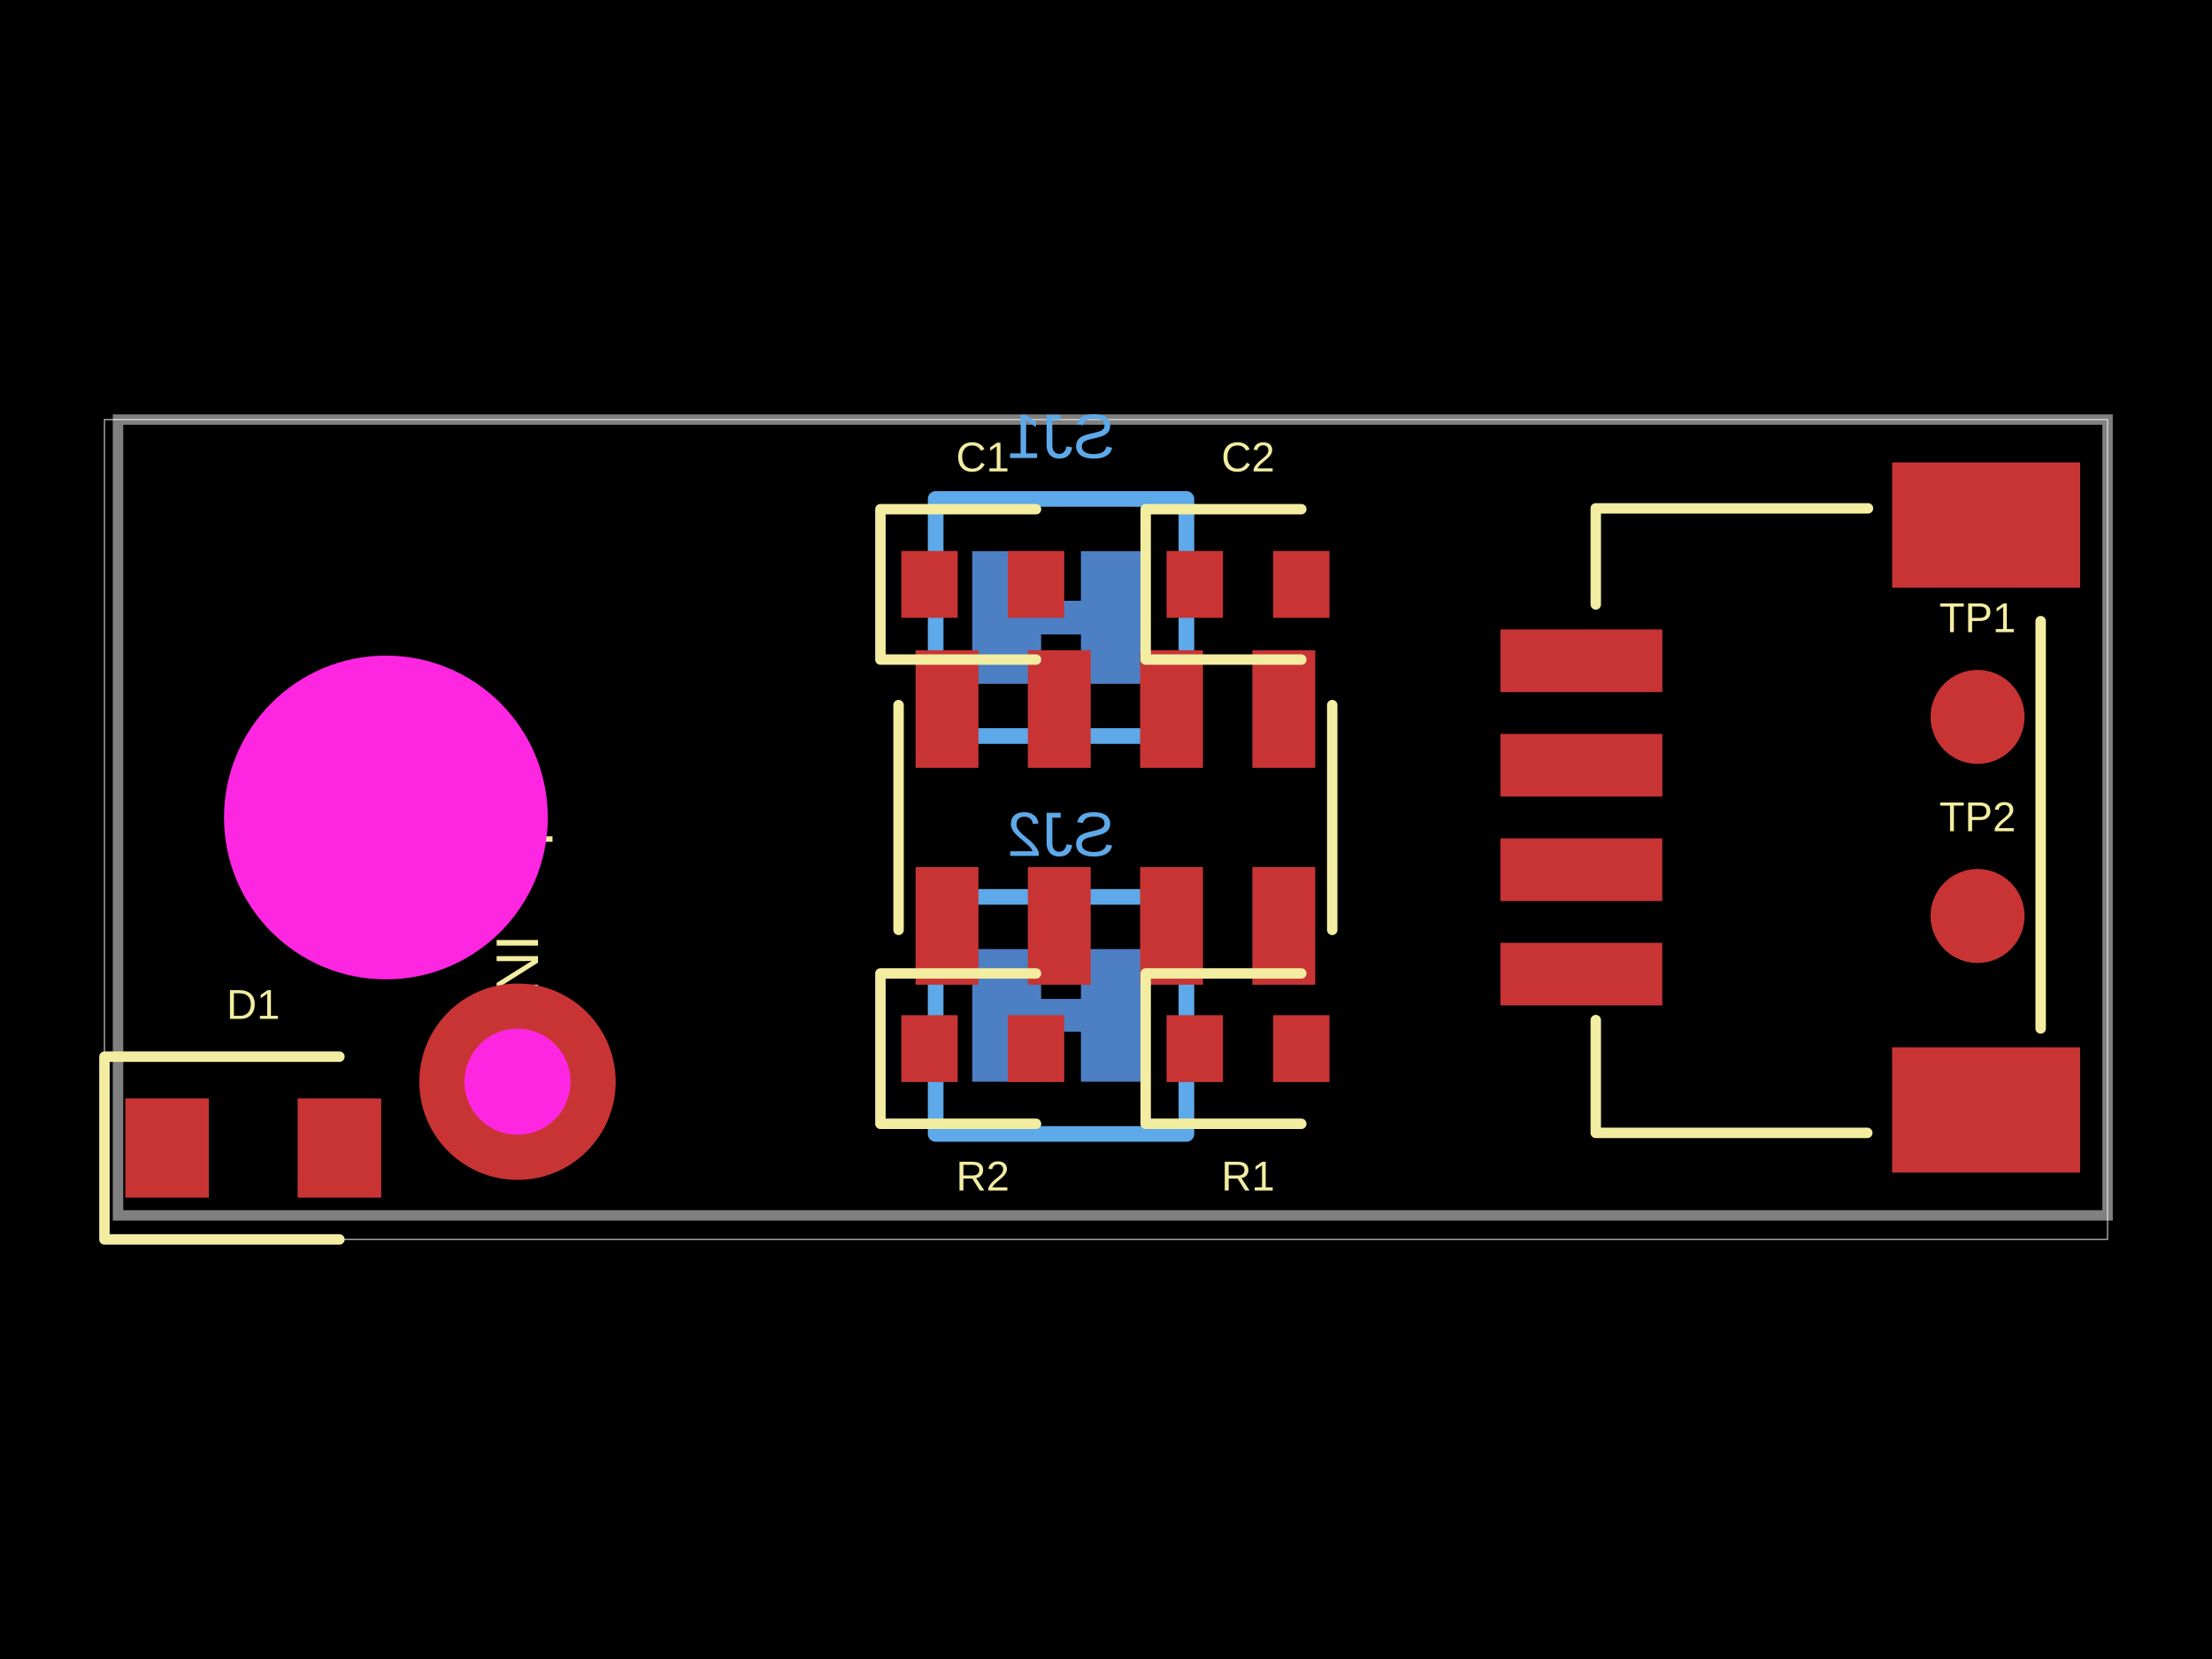
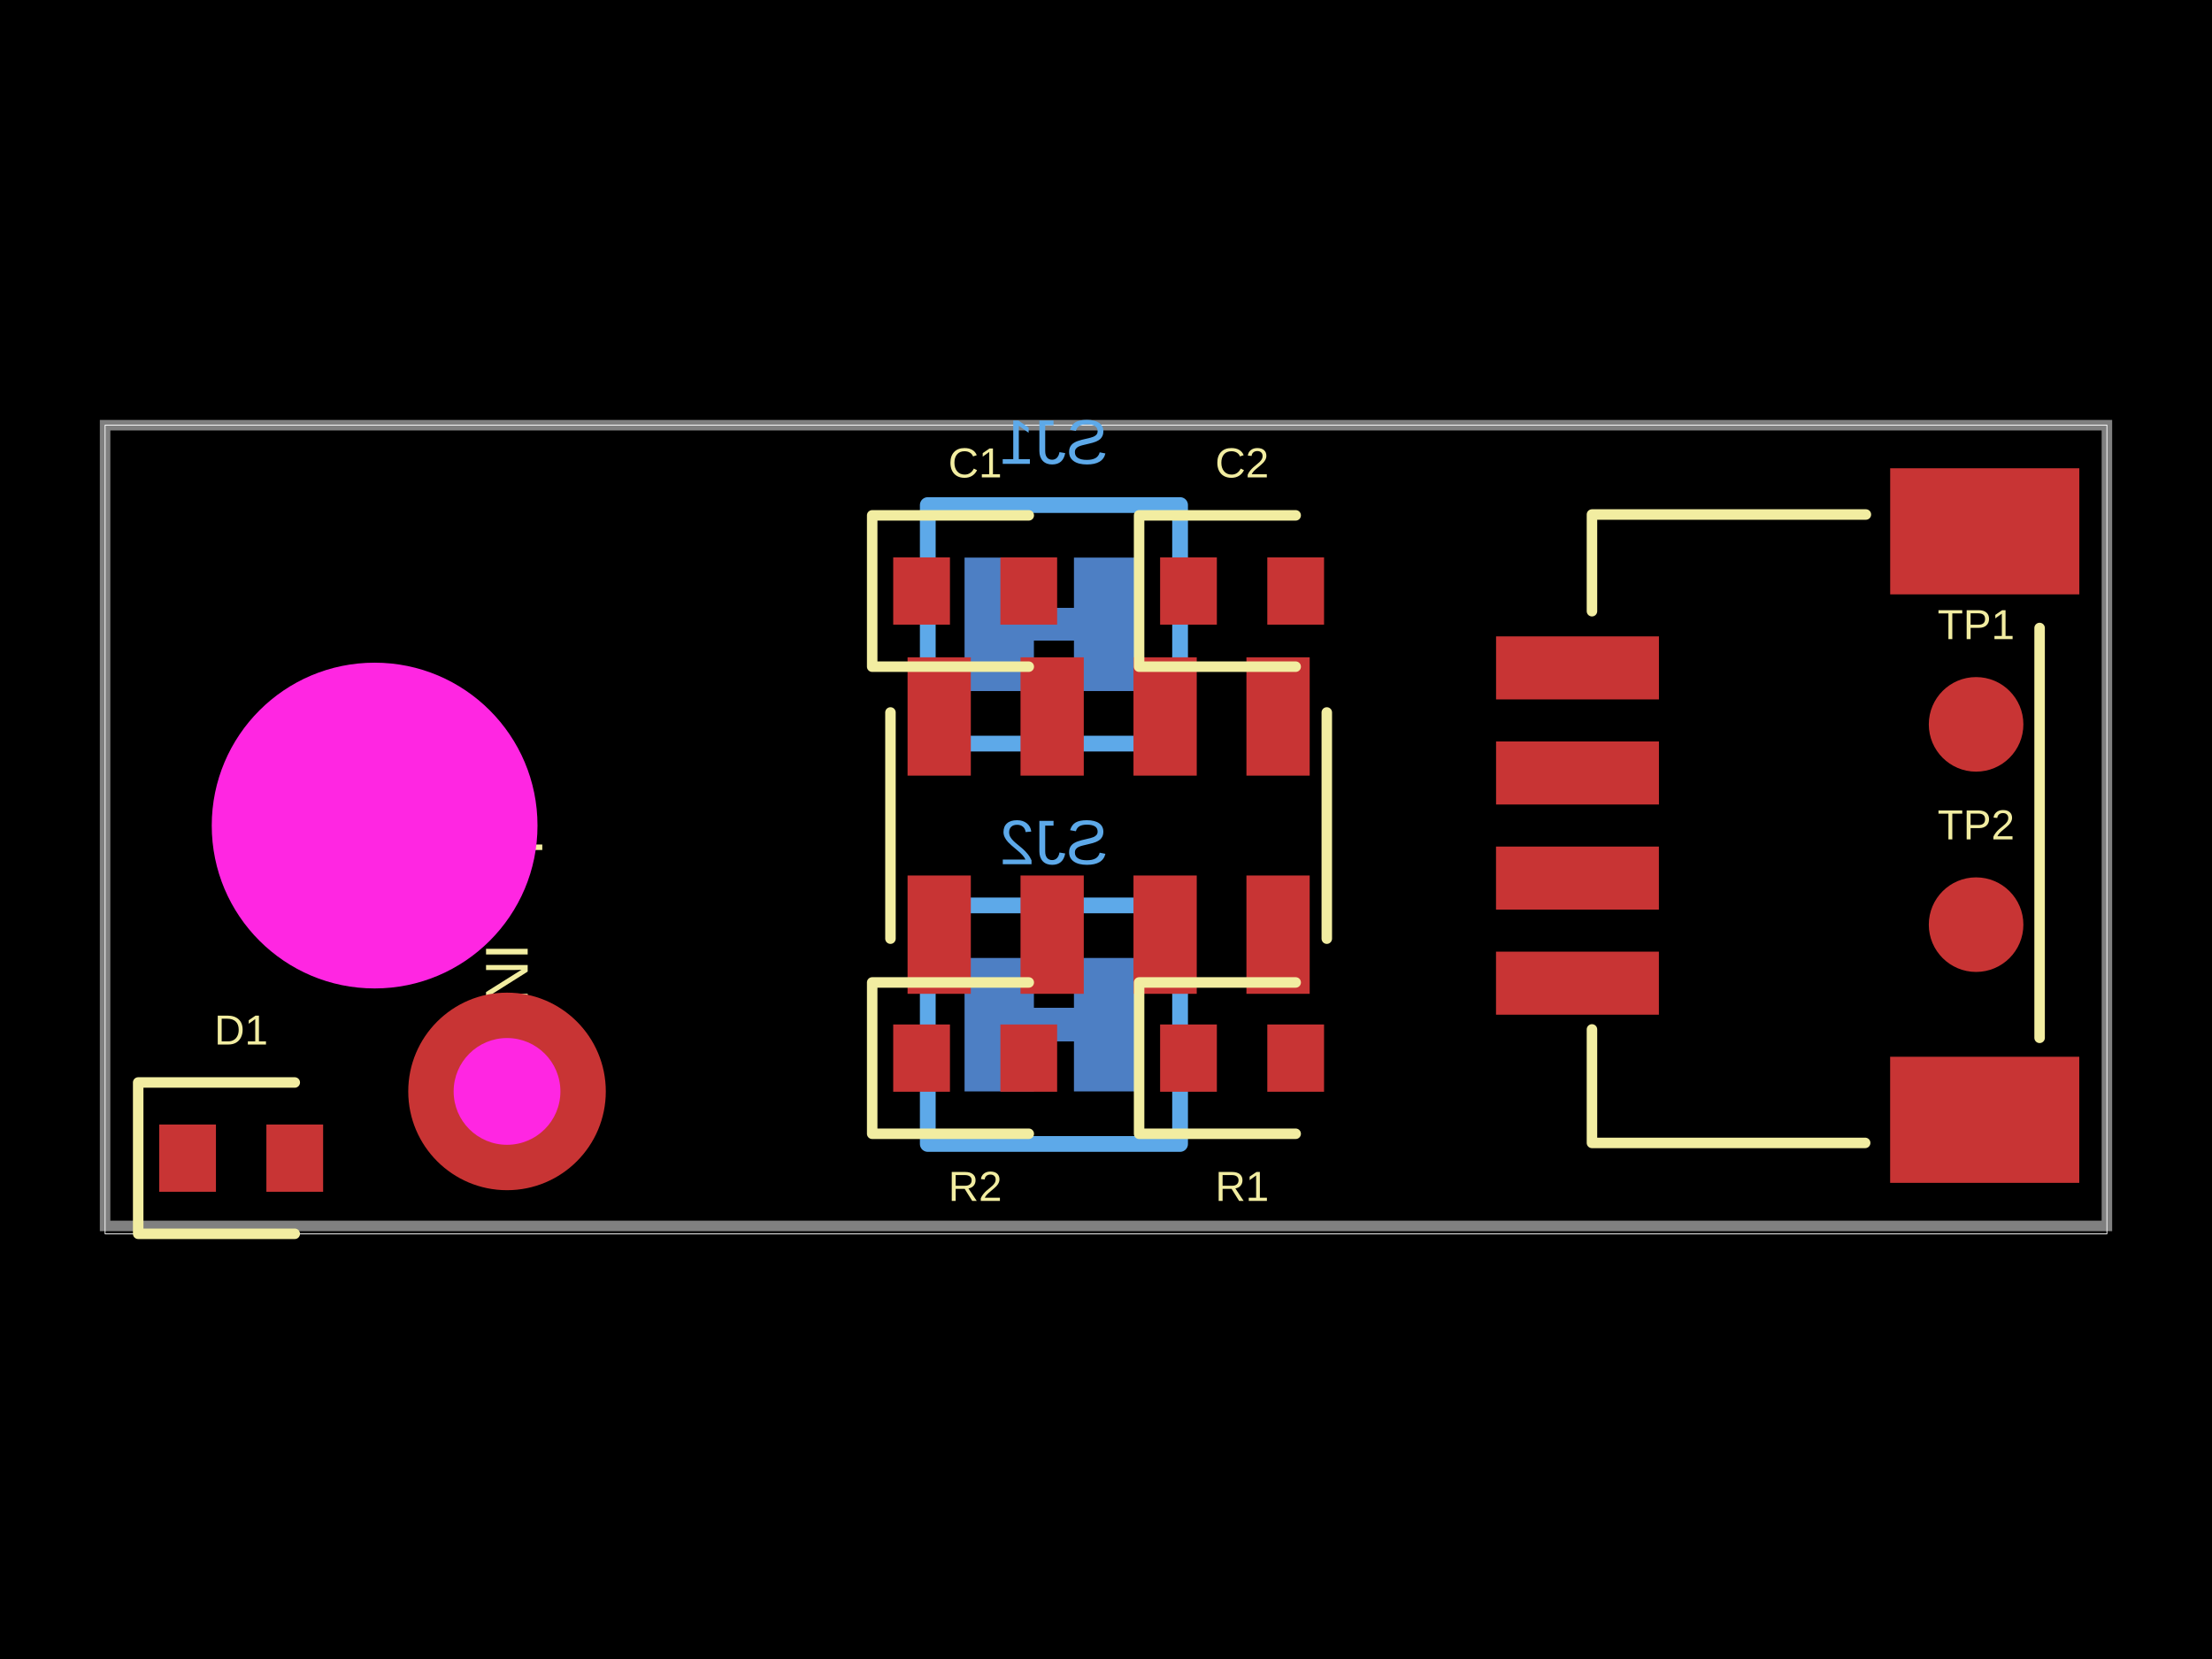
<svg xmlns="http://www.w3.org/2000/svg" width="800" height="600" data-software-used-string="@tscircuit/core@0.0.931">
  <style />
  <rect class="boundary" x="0" y="0" fill="#000" width="800" height="600" data-type="pcb_background" data-pcb-layer="global" />
-   <rect class="pcb-boundary" fill="none" stroke="#fff" stroke-width="0.3" x="37.771" y="151.747" width="724.457" height="296.506" data-type="pcb_boundary" data-pcb-layer="global" />
-   <path class="pcb-board" d="M 42.682 439.566 L 762.229 439.566 L 762.229 151.747 L 42.682 151.747 Z" fill="none" stroke="rgba(255, 255, 255, 0.5)" stroke-width="3.777" data-type="pcb_board" data-pcb-layer="board" />
-   <rect class="pcb-pad" fill="rgb(77, 127, 196)" x="390.935" y="199.339" width="24.929" height="47.97" data-type="pcb_smtpad" data-pcb-layer="bottom" />
-   <rect class="pcb-pad" fill="rgb(77, 127, 196)" x="351.615" y="199.339" width="24.929" height="47.97" data-type="pcb_smtpad" data-pcb-layer="bottom" />
-   <path class="pcb-trace" stroke="rgb(77, 127, 196)" fill="none" d="M 390.935 223.324 L 376.544 223.324" stroke-width="11.992" stroke-linecap="round" stroke-linejoin="round" shape-rendering="crispEdges" data-type="pcb_trace" data-pcb-layer="bottom" />
-   <rect class="pcb-pad" fill="rgb(77, 127, 196)" x="390.935" y="343.248" width="24.929" height="47.97" data-type="pcb_smtpad" data-pcb-layer="bottom" />
-   <rect class="pcb-pad" fill="rgb(77, 127, 196)" x="351.615" y="343.248" width="24.929" height="47.97" data-type="pcb_smtpad" data-pcb-layer="bottom" />
-   <path class="pcb-trace" stroke="rgb(77, 127, 196)" fill="none" d="M 390.935 367.233 L 376.544 367.233" stroke-width="11.992" stroke-linecap="round" stroke-linejoin="round" shape-rendering="crispEdges" data-type="pcb_trace" data-pcb-layer="bottom" />
-   <path class="pcb-silkscreen pcb-silkscreen-bottom" d="M 429.084 266.195 L 338.395 266.195 L 338.395 180.453 L 429.084 180.453 L 429.084 266.195 Z" fill="none" stroke="#5da9e9" stroke-width="5.666" stroke-linecap="round" stroke-linejoin="round" data-pcb-component-id="pcb_component_3" data-pcb-silkscreen-path-id="pcb_silkscreen_path_4" data-type="pcb_silkscreen_path" data-pcb-layer="bottom" />
-   <text x="0" y="0" dx="0" dy="0" fill="#5da9e9" font-family="Arial, sans-serif" font-size="22.663" text-anchor="middle" dominant-baseline="central" transform="matrix(-1,0,0,1,383.7394,157.7904)" class="pcb-silkscreen-text pcb-silkscreen-bottom" data-pcb-silkscreen-text-id="pcb_component_3" stroke="none" data-type="pcb_silkscreen_text" data-pcb-layer="bottom">SJ1</text>
-   <path class="pcb-silkscreen pcb-silkscreen-bottom" d="M 429.084 410.104 L 338.395 410.104 L 338.395 324.363 L 429.084 324.363 L 429.084 410.104 Z" fill="none" stroke="#5da9e9" stroke-width="5.666" stroke-linecap="round" stroke-linejoin="round" data-pcb-component-id="pcb_component_5" data-pcb-silkscreen-path-id="pcb_silkscreen_path_6" data-type="pcb_silkscreen_path" data-pcb-layer="bottom" />
-   <text x="0" y="0" dx="0" dy="0" fill="#5da9e9" font-family="Arial, sans-serif" font-size="22.663" text-anchor="middle" dominant-baseline="central" transform="matrix(-1,0,0,1,383.7394,301.6997)" class="pcb-silkscreen-text pcb-silkscreen-bottom" data-pcb-silkscreen-text-id="pcb_component_5" stroke="none" data-type="pcb_silkscreen_text" data-pcb-layer="bottom">SJ2</text>
-   <rect class="pcb-pad" fill="rgb(200, 52, 52)" x="331.128" y="313.601" width="22.739" height="42.531" data-type="pcb_smtpad" data-pcb-layer="top" />
-   <rect class="pcb-pad" fill="rgb(200, 52, 52)" x="371.729" y="313.601" width="22.739" height="42.531" data-type="pcb_smtpad" data-pcb-layer="top" />
-   <rect class="pcb-pad" fill="rgb(200, 52, 52)" x="412.331" y="313.601" width="22.739" height="42.531" data-type="pcb_smtpad" data-pcb-layer="top" />
-   <rect class="pcb-pad" fill="rgb(200, 52, 52)" x="452.933" y="313.601" width="22.739" height="42.531" data-type="pcb_smtpad" data-pcb-layer="top" />
-   <rect class="pcb-pad" fill="rgb(200, 52, 52)" x="452.933" y="235.18" width="22.739" height="42.531" data-type="pcb_smtpad" data-pcb-layer="top" />
-   <rect class="pcb-pad" fill="rgb(200, 52, 52)" x="412.331" y="235.18" width="22.739" height="42.531" data-type="pcb_smtpad" data-pcb-layer="top" />
-   <rect class="pcb-pad" fill="rgb(200, 52, 52)" x="371.729" y="235.18" width="22.739" height="42.531" data-type="pcb_smtpad" data-pcb-layer="top" />
-   <rect class="pcb-pad" fill="rgb(200, 52, 52)" x="331.128" y="235.18" width="22.739" height="42.531" data-type="pcb_smtpad" data-pcb-layer="top" />
-   <rect class="pcb-pad" fill="rgb(200, 52, 52)" x="325.968" y="199.263" width="20.397" height="24.174" data-type="pcb_smtpad" data-pcb-layer="top" />
-   <rect class="pcb-pad" fill="rgb(200, 52, 52)" x="364.495" y="199.263" width="20.397" height="24.174" data-type="pcb_smtpad" data-pcb-layer="top" />
-   <rect class="pcb-pad" fill="rgb(200, 52, 52)" x="421.907" y="199.263" width="20.397" height="24.174" data-type="pcb_smtpad" data-pcb-layer="top" />
-   <rect class="pcb-pad" fill="rgb(200, 52, 52)" x="460.434" y="199.263" width="20.397" height="24.174" data-type="pcb_smtpad" data-pcb-layer="top" />
-   <rect class="pcb-pad" fill="rgb(200, 52, 52)" x="421.907" y="367.158" width="20.397" height="24.174" data-type="pcb_smtpad" data-pcb-layer="top" />
-   <rect class="pcb-pad" fill="rgb(200, 52, 52)" x="460.434" y="367.158" width="20.397" height="24.174" data-type="pcb_smtpad" data-pcb-layer="top" />
-   <rect class="pcb-pad" fill="rgb(200, 52, 52)" x="325.968" y="367.158" width="20.397" height="24.174" data-type="pcb_smtpad" data-pcb-layer="top" />
-   <rect class="pcb-pad" fill="rgb(200, 52, 52)" x="364.495" y="367.158" width="20.397" height="24.174" data-type="pcb_smtpad" data-pcb-layer="top" />
-   <rect class="pcb-pad" fill="rgb(200, 52, 52)" x="45.326" y="397.262" width="30.217" height="35.883" data-type="pcb_smtpad" data-pcb-layer="top" />
-   <rect class="pcb-pad" fill="rgb(200, 52, 52)" x="107.649" y="397.262" width="30.217" height="35.883" data-type="pcb_smtpad" data-pcb-layer="top" />
-   <rect class="pcb-pad" fill="rgb(200, 52, 52)" x="542.643" y="303.206" width="58.546" height="22.663" data-type="pcb_smtpad" data-pcb-layer="top" />
-   <rect class="pcb-pad" fill="rgb(200, 52, 52)" x="542.643" y="340.977" width="58.546" height="22.663" data-type="pcb_smtpad" data-pcb-layer="top" />
-   <rect class="pcb-pad" fill="rgb(200, 52, 52)" x="542.662" y="227.653" width="58.546" height="22.663" data-type="pcb_smtpad" data-pcb-layer="top" />
-   <rect class="pcb-pad" fill="rgb(200, 52, 52)" x="542.662" y="265.425" width="58.546" height="22.663" data-type="pcb_smtpad" data-pcb-layer="top" />
-   <rect class="pcb-pad" fill="rgb(200, 52, 52)" x="684.307" y="378.757" width="67.989" height="45.326" data-type="pcb_smtpad" data-pcb-layer="top" />
-   <rect class="pcb-pad" fill="rgb(200, 52, 52)" x="684.326" y="167.23" width="67.989" height="45.326" data-type="pcb_smtpad" data-pcb-layer="top" />
-   <circle class="pcb-pad" fill="rgb(200, 52, 52)" cx="715.203" cy="259.282" r="16.997" data-type="pcb_smtpad" data-pcb-layer="top" />
-   <circle class="pcb-pad" fill="rgb(200, 52, 52)" cx="715.203" cy="331.275" r="16.997" data-type="pcb_smtpad" data-pcb-layer="top" />
-   <path class="pcb-silkscreen pcb-silkscreen-top" d="M 324.978 336.306 L 324.978 255.007" fill="none" stroke="#f2eda1" stroke-width="3.777" stroke-linecap="round" stroke-linejoin="round" data-pcb-component-id="pcb_component_0" data-pcb-silkscreen-path-id="pcb_silkscreen_path_0" data-type="pcb_silkscreen_path" data-pcb-layer="top" />
-   <path class="pcb-silkscreen pcb-silkscreen-top" d="M 481.82 336.306 L 481.82 255.007" fill="none" stroke="#f2eda1" stroke-width="3.777" stroke-linecap="round" stroke-linejoin="round" data-pcb-component-id="pcb_component_0" data-pcb-silkscreen-path-id="pcb_silkscreen_path_1" data-type="pcb_silkscreen_path" data-pcb-layer="top" />
-   <path class="pcb-silkscreen pcb-silkscreen-top" d="M 374.693 184.155 L 318.414 184.155 L 318.414 238.546 L 374.693 238.546" fill="none" stroke="#f2eda1" stroke-width="3.777" stroke-linecap="round" stroke-linejoin="round" data-pcb-component-id="pcb_component_1" data-pcb-silkscreen-path-id="pcb_silkscreen_path_2" data-type="pcb_silkscreen_path" data-pcb-layer="top" />
-   <text x="0" y="0" dx="0" dy="0" fill="#f2eda1" font-family="Arial, sans-serif" font-size="15.109" text-anchor="middle" dominant-baseline="central" transform="matrix(1,0,0,1,355.4297,165.2691)" class="pcb-silkscreen-text pcb-silkscreen-top" data-pcb-silkscreen-text-id="pcb_component_1" stroke="none" data-type="pcb_silkscreen_text" data-pcb-layer="top">C1</text>
-   <path class="pcb-silkscreen pcb-silkscreen-top" d="M 470.633 184.155 L 414.353 184.155 L 414.353 238.546 L 470.633 238.546" fill="none" stroke="#f2eda1" stroke-width="3.777" stroke-linecap="round" stroke-linejoin="round" data-pcb-component-id="pcb_component_2" data-pcb-silkscreen-path-id="pcb_silkscreen_path_3" data-type="pcb_silkscreen_path" data-pcb-layer="top" />
-   <text x="0" y="0" dx="0" dy="0" fill="#f2eda1" font-family="Arial, sans-serif" font-size="15.109" text-anchor="middle" dominant-baseline="central" transform="matrix(1,0,0,1,451.3692,165.2691)" class="pcb-silkscreen-text pcb-silkscreen-top" data-pcb-silkscreen-text-id="pcb_component_2" stroke="none" data-type="pcb_silkscreen_text" data-pcb-layer="top">C2</text>
-   <path class="pcb-silkscreen pcb-silkscreen-top" d="M 470.633 352.049 L 414.353 352.049 L 414.353 406.44 L 470.633 406.44" fill="none" stroke="#f2eda1" stroke-width="3.777" stroke-linecap="round" stroke-linejoin="round" data-pcb-component-id="pcb_component_4" data-pcb-silkscreen-path-id="pcb_silkscreen_path_5" data-type="pcb_silkscreen_path" data-pcb-layer="top" />
-   <text x="0" y="0" dx="0" dy="0" fill="#f2eda1" font-family="Arial, sans-serif" font-size="15.109" text-anchor="middle" dominant-baseline="central" transform="matrix(1,0,0,1,451.3692,425.3258)" class="pcb-silkscreen-text pcb-silkscreen-top" data-pcb-silkscreen-text-id="pcb_component_4" stroke="none" data-type="pcb_silkscreen_text" data-pcb-layer="top">R1</text>
-   <path class="pcb-silkscreen pcb-silkscreen-top" d="M 374.693 352.049 L 318.414 352.049 L 318.414 406.44 L 374.693 406.44" fill="none" stroke="#f2eda1" stroke-width="3.777" stroke-linecap="round" stroke-linejoin="round" data-pcb-component-id="pcb_component_6" data-pcb-silkscreen-path-id="pcb_silkscreen_path_7" data-type="pcb_silkscreen_path" data-pcb-layer="top" />
-   <text x="0" y="0" dx="0" dy="0" fill="#f2eda1" font-family="Arial, sans-serif" font-size="15.109" text-anchor="middle" dominant-baseline="central" transform="matrix(1,0,0,1,355.4297,425.3258)" class="pcb-silkscreen-text pcb-silkscreen-top" data-pcb-silkscreen-text-id="pcb_component_6" stroke="none" data-type="pcb_silkscreen_text" data-pcb-layer="top">R2</text>
-   <path class="pcb-silkscreen pcb-silkscreen-top" d="M 122.757 382.153 L 37.771 382.153 L 37.771 448.253 L 122.757 448.253" fill="none" stroke="#f2eda1" stroke-width="3.777" stroke-linecap="round" stroke-linejoin="round" data-pcb-component-id="pcb_component_7" data-pcb-silkscreen-path-id="pcb_silkscreen_path_8" data-type="pcb_silkscreen_path" data-pcb-layer="top" />
-   <text x="0" y="0" dx="0" dy="0" fill="#f2eda1" font-family="Arial, sans-serif" font-size="15.109" text-anchor="middle" dominant-baseline="central" transform="matrix(1,0,0,1,91.59585,363.2672)" class="pcb-silkscreen-text pcb-silkscreen-top" data-pcb-silkscreen-text-id="pcb_component_7" stroke="none" data-type="pcb_silkscreen_text" data-pcb-layer="top">D1</text>
-   <path class="pcb-silkscreen pcb-silkscreen-top" d="M 738.035 371.953 L 738.035 224.646" fill="none" stroke="#f2eda1" stroke-width="3.777" stroke-linecap="round" stroke-linejoin="round" data-pcb-component-id="pcb_component_8" data-pcb-silkscreen-path-id="pcb_silkscreen_path_9" data-type="pcb_silkscreen_path" data-pcb-layer="top" />
-   <path class="pcb-silkscreen pcb-silkscreen-top" d="M 577.131 368.934 L 577.131 409.725 L 675.334 409.725" fill="none" stroke="#f2eda1" stroke-width="3.777" stroke-linecap="round" stroke-linejoin="round" data-pcb-component-id="pcb_component_8" data-pcb-silkscreen-path-id="pcb_silkscreen_path_10" data-type="pcb_silkscreen_path" data-pcb-layer="top" />
-   <path class="pcb-silkscreen pcb-silkscreen-top" d="M 577.131 218.602 L 577.131 183.852 L 675.592 183.852" fill="none" stroke="#f2eda1" stroke-width="3.777" stroke-linecap="round" stroke-linejoin="round" data-pcb-component-id="pcb_component_8" data-pcb-silkscreen-path-id="pcb_silkscreen_path_11" data-type="pcb_silkscreen_path" data-pcb-layer="top" />
-   <text x="0" y="0" dx="0" dy="0" fill="#f2eda1" font-family="Arial, sans-serif" font-size="15.109" text-anchor="middle" dominant-baseline="central" transform="matrix(1,0,0,1,715.203,223.3994)" class="pcb-silkscreen-text pcb-silkscreen-top" data-pcb-silkscreen-text-id="pcb_component_9" stroke="none" data-type="pcb_silkscreen_text" data-pcb-layer="top">TP1</text>
-   <text x="0" y="0" dx="0" dy="0" fill="#f2eda1" font-family="Arial, sans-serif" font-size="15.109" text-anchor="middle" dominant-baseline="central" transform="matrix(1,0,0,1,715.203,295.3919)" class="pcb-silkscreen-text pcb-silkscreen-top" data-pcb-silkscreen-text-id="pcb_component_10" stroke="none" data-type="pcb_silkscreen_text" data-pcb-layer="top">TP2</text>
-   <text x="0" y="0" dx="0" dy="0" fill="#f2eda1" font-family="Arial, sans-serif" font-size="21.756" text-anchor="start" dominant-baseline="central" transform="matrix(-1.8369701987210297e-16,1,-1,-1.8369701987210297e-16,187.1577,337.9603)" class="pcb-silkscreen-text pcb-silkscreen-top" data-pcb-silkscreen-text-id="pcb_component_11" stroke="none" data-type="pcb_silkscreen_text" data-pcb-layer="top">INT</text>
-   <text x="0" y="0" dx="0" dy="0" fill="#f2eda1" font-family="Arial, sans-serif" font-size="26.44" text-anchor="middle" dominant-baseline="central" transform="matrix(1,0,0,1,187.1577,295.2786)" class="pcb-silkscreen-text pcb-silkscreen-top" data-pcb-silkscreen-text-id="pcb_component_11" stroke="none" data-type="pcb_silkscreen_text" data-pcb-layer="top">J1</text>
+   <rect class="pcb-boundary" fill="none" stroke="#fff" stroke-width="0.3" x="38.005" y="153.777" width="723.99" height="292.447" data-type="pcb_boundary" data-pcb-layer="global" />
+   <path class="pcb-board" d="M 38.005 443.373 L 761.995 443.373 L 761.995 153.777 L 38.005 153.777 Z" fill="none" stroke="rgba(255, 255, 255, 0.5)" stroke-width="3.8" data-type="pcb_board" data-pcb-layer="board" />
+   <rect class="pcb-pad" fill="rgb(77, 127, 196)" x="388.409" y="201.663" width="25.083" height="48.266" data-type="pcb_smtpad" data-pcb-layer="bottom" />
+   <rect class="pcb-pad" fill="rgb(77, 127, 196)" x="348.846" y="201.663" width="25.083" height="48.266" data-type="pcb_smtpad" data-pcb-layer="bottom" />
+   <path class="pcb-trace" stroke="rgb(77, 127, 196)" fill="none" d="M 388.409 225.796 L 373.929 225.796" stroke-width="12.067" stroke-linecap="round" stroke-linejoin="round" shape-rendering="crispEdges" data-type="pcb_trace" data-pcb-layer="bottom" />
+   <rect class="pcb-pad" fill="rgb(77, 127, 196)" x="388.409" y="346.461" width="25.083" height="48.266" data-type="pcb_smtpad" data-pcb-layer="bottom" />
+   <rect class="pcb-pad" fill="rgb(77, 127, 196)" x="348.846" y="346.461" width="25.083" height="48.266" data-type="pcb_smtpad" data-pcb-layer="bottom" />
+   <path class="pcb-trace" stroke="rgb(77, 127, 196)" fill="none" d="M 388.409 370.594 L 373.929 370.594" stroke-width="12.067" stroke-linecap="round" stroke-linejoin="round" shape-rendering="crispEdges" data-type="pcb_trace" data-pcb-layer="bottom" />
+   <path class="pcb-silkscreen pcb-silkscreen-bottom" d="M 426.793 268.931 L 335.544 268.931 L 335.544 182.66 L 426.793 182.66 L 426.793 268.931 Z" fill="none" stroke="#5da9e9" stroke-width="5.701" stroke-linecap="round" stroke-linejoin="round" data-pcb-component-id="pcb_component_3" data-pcb-silkscreen-path-id="pcb_silkscreen_path_4" data-type="pcb_silkscreen_path" data-pcb-layer="bottom" />
+   <text x="0" y="0" dx="0" dy="0" fill="#5da9e9" font-family="Arial, sans-serif" font-size="22.803" text-anchor="middle" dominant-baseline="central" transform="matrix(-1,0,0,1,381.1686,159.8575)" class="pcb-silkscreen-text pcb-silkscreen-bottom" data-pcb-silkscreen-text-id="pcb_component_3" stroke="none" data-type="pcb_silkscreen_text" data-pcb-layer="bottom">SJ1</text>
+   <path class="pcb-silkscreen pcb-silkscreen-bottom" d="M 426.793 413.729 L 335.544 413.729 L 335.544 327.458 L 426.793 327.458 L 426.793 413.729 Z" fill="none" stroke="#5da9e9" stroke-width="5.701" stroke-linecap="round" stroke-linejoin="round" data-pcb-component-id="pcb_component_5" data-pcb-silkscreen-path-id="pcb_silkscreen_path_6" data-type="pcb_silkscreen_path" data-pcb-layer="bottom" />
+   <text x="0" y="0" dx="0" dy="0" fill="#5da9e9" font-family="Arial, sans-serif" font-size="22.803" text-anchor="middle" dominant-baseline="central" transform="matrix(-1,0,0,1,381.1686,304.6556)" class="pcb-silkscreen-text pcb-silkscreen-bottom" data-pcb-silkscreen-text-id="pcb_component_5" stroke="none" data-type="pcb_silkscreen_text" data-pcb-layer="bottom">SJ2</text>
+   <rect class="pcb-pad" fill="rgb(200, 52, 52)" x="328.232" y="316.631" width="22.879" height="42.794" data-type="pcb_smtpad" data-pcb-layer="top" />
+   <rect class="pcb-pad" fill="rgb(200, 52, 52)" x="369.084" y="316.631" width="22.879" height="42.794" data-type="pcb_smtpad" data-pcb-layer="top" />
+   <rect class="pcb-pad" fill="rgb(200, 52, 52)" x="409.937" y="316.631" width="22.879" height="42.794" data-type="pcb_smtpad" data-pcb-layer="top" />
+   <rect class="pcb-pad" fill="rgb(200, 52, 52)" x="450.789" y="316.631" width="22.879" height="42.794" data-type="pcb_smtpad" data-pcb-layer="top" />
+   <rect class="pcb-pad" fill="rgb(200, 52, 52)" x="450.789" y="237.725" width="22.879" height="42.794" data-type="pcb_smtpad" data-pcb-layer="top" />
+   <rect class="pcb-pad" fill="rgb(200, 52, 52)" x="409.937" y="237.725" width="22.879" height="42.794" data-type="pcb_smtpad" data-pcb-layer="top" />
+   <rect class="pcb-pad" fill="rgb(200, 52, 52)" x="369.084" y="237.725" width="22.879" height="42.794" data-type="pcb_smtpad" data-pcb-layer="top" />
+   <rect class="pcb-pad" fill="rgb(200, 52, 52)" x="328.232" y="237.725" width="22.879" height="42.794" data-type="pcb_smtpad" data-pcb-layer="top" />
+   <rect class="pcb-pad" fill="rgb(200, 52, 52)" x="323.04" y="201.587" width="20.523" height="24.323" data-type="pcb_smtpad" data-pcb-layer="top" />
+   <rect class="pcb-pad" fill="rgb(200, 52, 52)" x="361.805" y="201.587" width="20.523" height="24.323" data-type="pcb_smtpad" data-pcb-layer="top" />
+   <rect class="pcb-pad" fill="rgb(200, 52, 52)" x="419.572" y="201.587" width="20.523" height="24.323" data-type="pcb_smtpad" data-pcb-layer="top" />
+   <rect class="pcb-pad" fill="rgb(200, 52, 52)" x="458.337" y="201.587" width="20.523" height="24.323" data-type="pcb_smtpad" data-pcb-layer="top" />
+   <rect class="pcb-pad" fill="rgb(200, 52, 52)" x="419.572" y="370.518" width="20.523" height="24.323" data-type="pcb_smtpad" data-pcb-layer="top" />
+   <rect class="pcb-pad" fill="rgb(200, 52, 52)" x="458.337" y="370.518" width="20.523" height="24.323" data-type="pcb_smtpad" data-pcb-layer="top" />
+   <rect class="pcb-pad" fill="rgb(200, 52, 52)" x="323.04" y="370.518" width="20.523" height="24.323" data-type="pcb_smtpad" data-pcb-layer="top" />
+   <rect class="pcb-pad" fill="rgb(200, 52, 52)" x="361.805" y="370.518" width="20.523" height="24.323" data-type="pcb_smtpad" data-pcb-layer="top" />
+   <rect class="pcb-pad" fill="rgb(200, 52, 52)" x="57.577" y="406.698" width="20.523" height="24.323" data-type="pcb_smtpad" data-pcb-layer="top" />
+   <rect class="pcb-pad" fill="rgb(200, 52, 52)" x="96.342" y="406.698" width="20.523" height="24.323" data-type="pcb_smtpad" data-pcb-layer="top" />
+   <rect class="pcb-pad" fill="rgb(200, 52, 52)" x="541.054" y="306.171" width="58.908" height="22.803" data-type="pcb_smtpad" data-pcb-layer="top" />
+   <rect class="pcb-pad" fill="rgb(200, 52, 52)" x="541.054" y="344.176" width="58.908" height="22.803" data-type="pcb_smtpad" data-pcb-layer="top" />
+   <rect class="pcb-pad" fill="rgb(200, 52, 52)" x="541.073" y="230.152" width="58.908" height="22.803" data-type="pcb_smtpad" data-pcb-layer="top" />
+   <rect class="pcb-pad" fill="rgb(200, 52, 52)" x="541.073" y="268.157" width="58.908" height="22.803" data-type="pcb_smtpad" data-pcb-layer="top" />
+   <rect class="pcb-pad" fill="rgb(200, 52, 52)" x="683.592" y="382.189" width="68.408" height="45.606" data-type="pcb_smtpad" data-pcb-layer="top" />
+   <rect class="pcb-pad" fill="rgb(200, 52, 52)" x="683.611" y="169.355" width="68.408" height="45.606" data-type="pcb_smtpad" data-pcb-layer="top" />
+   <circle class="pcb-pad" fill="rgb(200, 52, 52)" cx="714.679" cy="261.976" r="17.102" data-type="pcb_smtpad" data-pcb-layer="top" />
+   <circle class="pcb-pad" fill="rgb(200, 52, 52)" cx="714.679" cy="334.413" r="17.102" data-type="pcb_smtpad" data-pcb-layer="top" />
+   <path class="pcb-silkscreen pcb-silkscreen-top" d="M 322.045 339.475 L 322.045 257.674" fill="none" stroke="#f2eda1" stroke-width="3.8" stroke-linecap="round" stroke-linejoin="round" data-pcb-component-id="pcb_component_0" data-pcb-silkscreen-path-id="pcb_silkscreen_path_0" data-type="pcb_silkscreen_path" data-pcb-layer="top" />
+   <path class="pcb-silkscreen pcb-silkscreen-top" d="M 479.855 339.475 L 479.855 257.674" fill="none" stroke="#f2eda1" stroke-width="3.8" stroke-linecap="round" stroke-linejoin="round" data-pcb-component-id="pcb_component_0" data-pcb-silkscreen-path-id="pcb_silkscreen_path_1" data-type="pcb_silkscreen_path" data-pcb-layer="top" />
+   <path class="pcb-silkscreen pcb-silkscreen-top" d="M 372.067 186.385 L 315.439 186.385 L 315.439 241.112 L 372.067 241.112" fill="none" stroke="#f2eda1" stroke-width="3.8" stroke-linecap="round" stroke-linejoin="round" data-pcb-component-id="pcb_component_1" data-pcb-silkscreen-path-id="pcb_silkscreen_path_2" data-type="pcb_silkscreen_path" data-pcb-layer="top" />
+   <text x="0" y="0" dx="0" dy="0" fill="#f2eda1" font-family="Arial, sans-serif" font-size="15.202" text-anchor="middle" dominant-baseline="central" transform="matrix(1,0,0,1,352.6841,167.3824)" class="pcb-silkscreen-text pcb-silkscreen-top" data-pcb-silkscreen-text-id="pcb_component_1" stroke="none" data-type="pcb_silkscreen_text" data-pcb-layer="top">C1</text>
+   <path class="pcb-silkscreen pcb-silkscreen-top" d="M 468.599 186.385 L 411.971 186.385 L 411.971 241.112 L 468.599 241.112" fill="none" stroke="#f2eda1" stroke-width="3.8" stroke-linecap="round" stroke-linejoin="round" data-pcb-component-id="pcb_component_2" data-pcb-silkscreen-path-id="pcb_silkscreen_path_3" data-type="pcb_silkscreen_path" data-pcb-layer="top" />
+   <text x="0" y="0" dx="0" dy="0" fill="#f2eda1" font-family="Arial, sans-serif" font-size="15.202" text-anchor="middle" dominant-baseline="central" transform="matrix(1,0,0,1,449.2162,167.3824)" class="pcb-silkscreen-text pcb-silkscreen-top" data-pcb-silkscreen-text-id="pcb_component_2" stroke="none" data-type="pcb_silkscreen_text" data-pcb-layer="top">C2</text>
+   <path class="pcb-silkscreen pcb-silkscreen-top" d="M 468.599 355.316 L 411.971 355.316 L 411.971 410.043 L 468.599 410.043" fill="none" stroke="#f2eda1" stroke-width="3.8" stroke-linecap="round" stroke-linejoin="round" data-pcb-component-id="pcb_component_4" data-pcb-silkscreen-path-id="pcb_silkscreen_path_5" data-type="pcb_silkscreen_path" data-pcb-layer="top" />
+   <text x="0" y="0" dx="0" dy="0" fill="#f2eda1" font-family="Arial, sans-serif" font-size="15.202" text-anchor="middle" dominant-baseline="central" transform="matrix(1,0,0,1,449.2162,429.0451)" class="pcb-silkscreen-text pcb-silkscreen-top" data-pcb-silkscreen-text-id="pcb_component_4" stroke="none" data-type="pcb_silkscreen_text" data-pcb-layer="top">R1</text>
+   <path class="pcb-silkscreen pcb-silkscreen-top" d="M 372.067 355.316 L 315.439 355.316 L 315.439 410.043 L 372.067 410.043" fill="none" stroke="#f2eda1" stroke-width="3.8" stroke-linecap="round" stroke-linejoin="round" data-pcb-component-id="pcb_component_6" data-pcb-silkscreen-path-id="pcb_silkscreen_path_7" data-type="pcb_silkscreen_path" data-pcb-layer="top" />
+   <text x="0" y="0" dx="0" dy="0" fill="#f2eda1" font-family="Arial, sans-serif" font-size="15.202" text-anchor="middle" dominant-baseline="central" transform="matrix(1,0,0,1,352.6841,429.0451)" class="pcb-silkscreen-text pcb-silkscreen-top" data-pcb-silkscreen-text-id="pcb_component_6" stroke="none" data-type="pcb_silkscreen_text" data-pcb-layer="top">R2</text>
+   <path class="pcb-silkscreen pcb-silkscreen-top" d="M 106.603 391.496 L 49.976 391.496 L 49.976 446.223 L 106.603 446.223" fill="none" stroke="#f2eda1" stroke-width="3.8" stroke-linecap="round" stroke-linejoin="round" data-pcb-component-id="pcb_component_7" data-pcb-silkscreen-path-id="pcb_silkscreen_path_8" data-type="pcb_silkscreen_path" data-pcb-layer="top" />
+   <text x="0" y="0" dx="0" dy="0" fill="#f2eda1" font-family="Arial, sans-serif" font-size="15.202" text-anchor="middle" dominant-baseline="central" transform="matrix(1,0,0,1,87.2209,372.4941)" class="pcb-silkscreen-text pcb-silkscreen-top" data-pcb-silkscreen-text-id="pcb_component_7" stroke="none" data-type="pcb_silkscreen_text" data-pcb-layer="top">D1</text>
+   <path class="pcb-silkscreen pcb-silkscreen-top" d="M 737.652 375.343 L 737.652 227.126" fill="none" stroke="#f2eda1" stroke-width="3.8" stroke-linecap="round" stroke-linejoin="round" data-pcb-component-id="pcb_component_8" data-pcb-silkscreen-path-id="pcb_silkscreen_path_9" data-type="pcb_silkscreen_path" data-pcb-layer="top" />
+   <path class="pcb-silkscreen pcb-silkscreen-top" d="M 575.754 372.305 L 575.754 413.348 L 674.564 413.348" fill="none" stroke="#f2eda1" stroke-width="3.8" stroke-linecap="round" stroke-linejoin="round" data-pcb-component-id="pcb_component_8" data-pcb-silkscreen-path-id="pcb_silkscreen_path_10" data-type="pcb_silkscreen_path" data-pcb-layer="top" />
+   <path class="pcb-silkscreen pcb-silkscreen-top" d="M 575.754 221.045 L 575.754 186.08 L 674.824 186.08" fill="none" stroke="#f2eda1" stroke-width="3.8" stroke-linecap="round" stroke-linejoin="round" data-pcb-component-id="pcb_component_8" data-pcb-silkscreen-path-id="pcb_silkscreen_path_11" data-type="pcb_silkscreen_path" data-pcb-layer="top" />
+   <text x="0" y="0" dx="0" dy="0" fill="#f2eda1" font-family="Arial, sans-serif" font-size="15.202" text-anchor="middle" dominant-baseline="central" transform="matrix(1,0,0,1,714.6793,225.8717)" class="pcb-silkscreen-text pcb-silkscreen-top" data-pcb-silkscreen-text-id="pcb_component_9" stroke="none" data-type="pcb_silkscreen_text" data-pcb-layer="top">TP1</text>
+   <text x="0" y="0" dx="0" dy="0" fill="#f2eda1" font-family="Arial, sans-serif" font-size="15.202" text-anchor="middle" dominant-baseline="central" transform="matrix(1,0,0,1,714.6793,298.3088)" class="pcb-silkscreen-text pcb-silkscreen-top" data-pcb-silkscreen-text-id="pcb_component_10" stroke="none" data-type="pcb_silkscreen_text" data-pcb-layer="top">TP2</text>
+   <text x="0" y="0" dx="0" dy="0" fill="#f2eda1" font-family="Arial, sans-serif" font-size="21.891" text-anchor="start" dominant-baseline="central" transform="matrix(-1.8369701987210297e-16,1,-1,-1.8369701987210297e-16,183.3729,341.1401)" class="pcb-silkscreen-text pcb-silkscreen-top" data-pcb-silkscreen-text-id="pcb_component_11" stroke="none" data-type="pcb_silkscreen_text" data-pcb-layer="top">INT</text>
+   <text x="0" y="0" dx="0" dy="0" fill="#f2eda1" font-family="Arial, sans-serif" font-size="26.603" text-anchor="middle" dominant-baseline="central" transform="matrix(1,0,0,1,183.3729,298.1948)" class="pcb-silkscreen-text pcb-silkscreen-top" data-pcb-silkscreen-text-id="pcb_component_11" stroke="none" data-type="pcb_silkscreen_text" data-pcb-layer="top">J1</text>
  <g data-type="pcb_plated_hole" data-pcb-layer="through">
-     <circle class="pcb-hole-outer" fill="rgb(200, 52, 52)" cx="187.158" cy="391.218" r="35.505" data-type="pcb_plated_hole" data-pcb-layer="top" />
-     <circle class="pcb-hole-inner" fill="#FF26E2" cx="187.158" cy="391.218" r="19.188" data-type="pcb_plated_hole_drill" data-pcb-layer="drill" />
+     <circle class="pcb-hole-outer" fill="rgb(200, 52, 52)" cx="183.373" cy="394.727" r="35.724" data-type="pcb_plated_hole" data-pcb-layer="top" />
+     <circle class="pcb-hole-inner" fill="#FF26E2" cx="183.373" cy="394.727" r="19.306" data-type="pcb_plated_hole_drill" data-pcb-layer="drill" />
  </g>
-   <circle class="pcb-hole" cx="139.566" cy="295.656" r="58.546" fill="#FF26E2" data-type="pcb_hole" data-pcb-layer="drill" />
+   <circle class="pcb-hole" cx="135.487" cy="298.575" r="58.907" fill="#FF26E2" data-type="pcb_hole" data-pcb-layer="drill" />
</svg>
